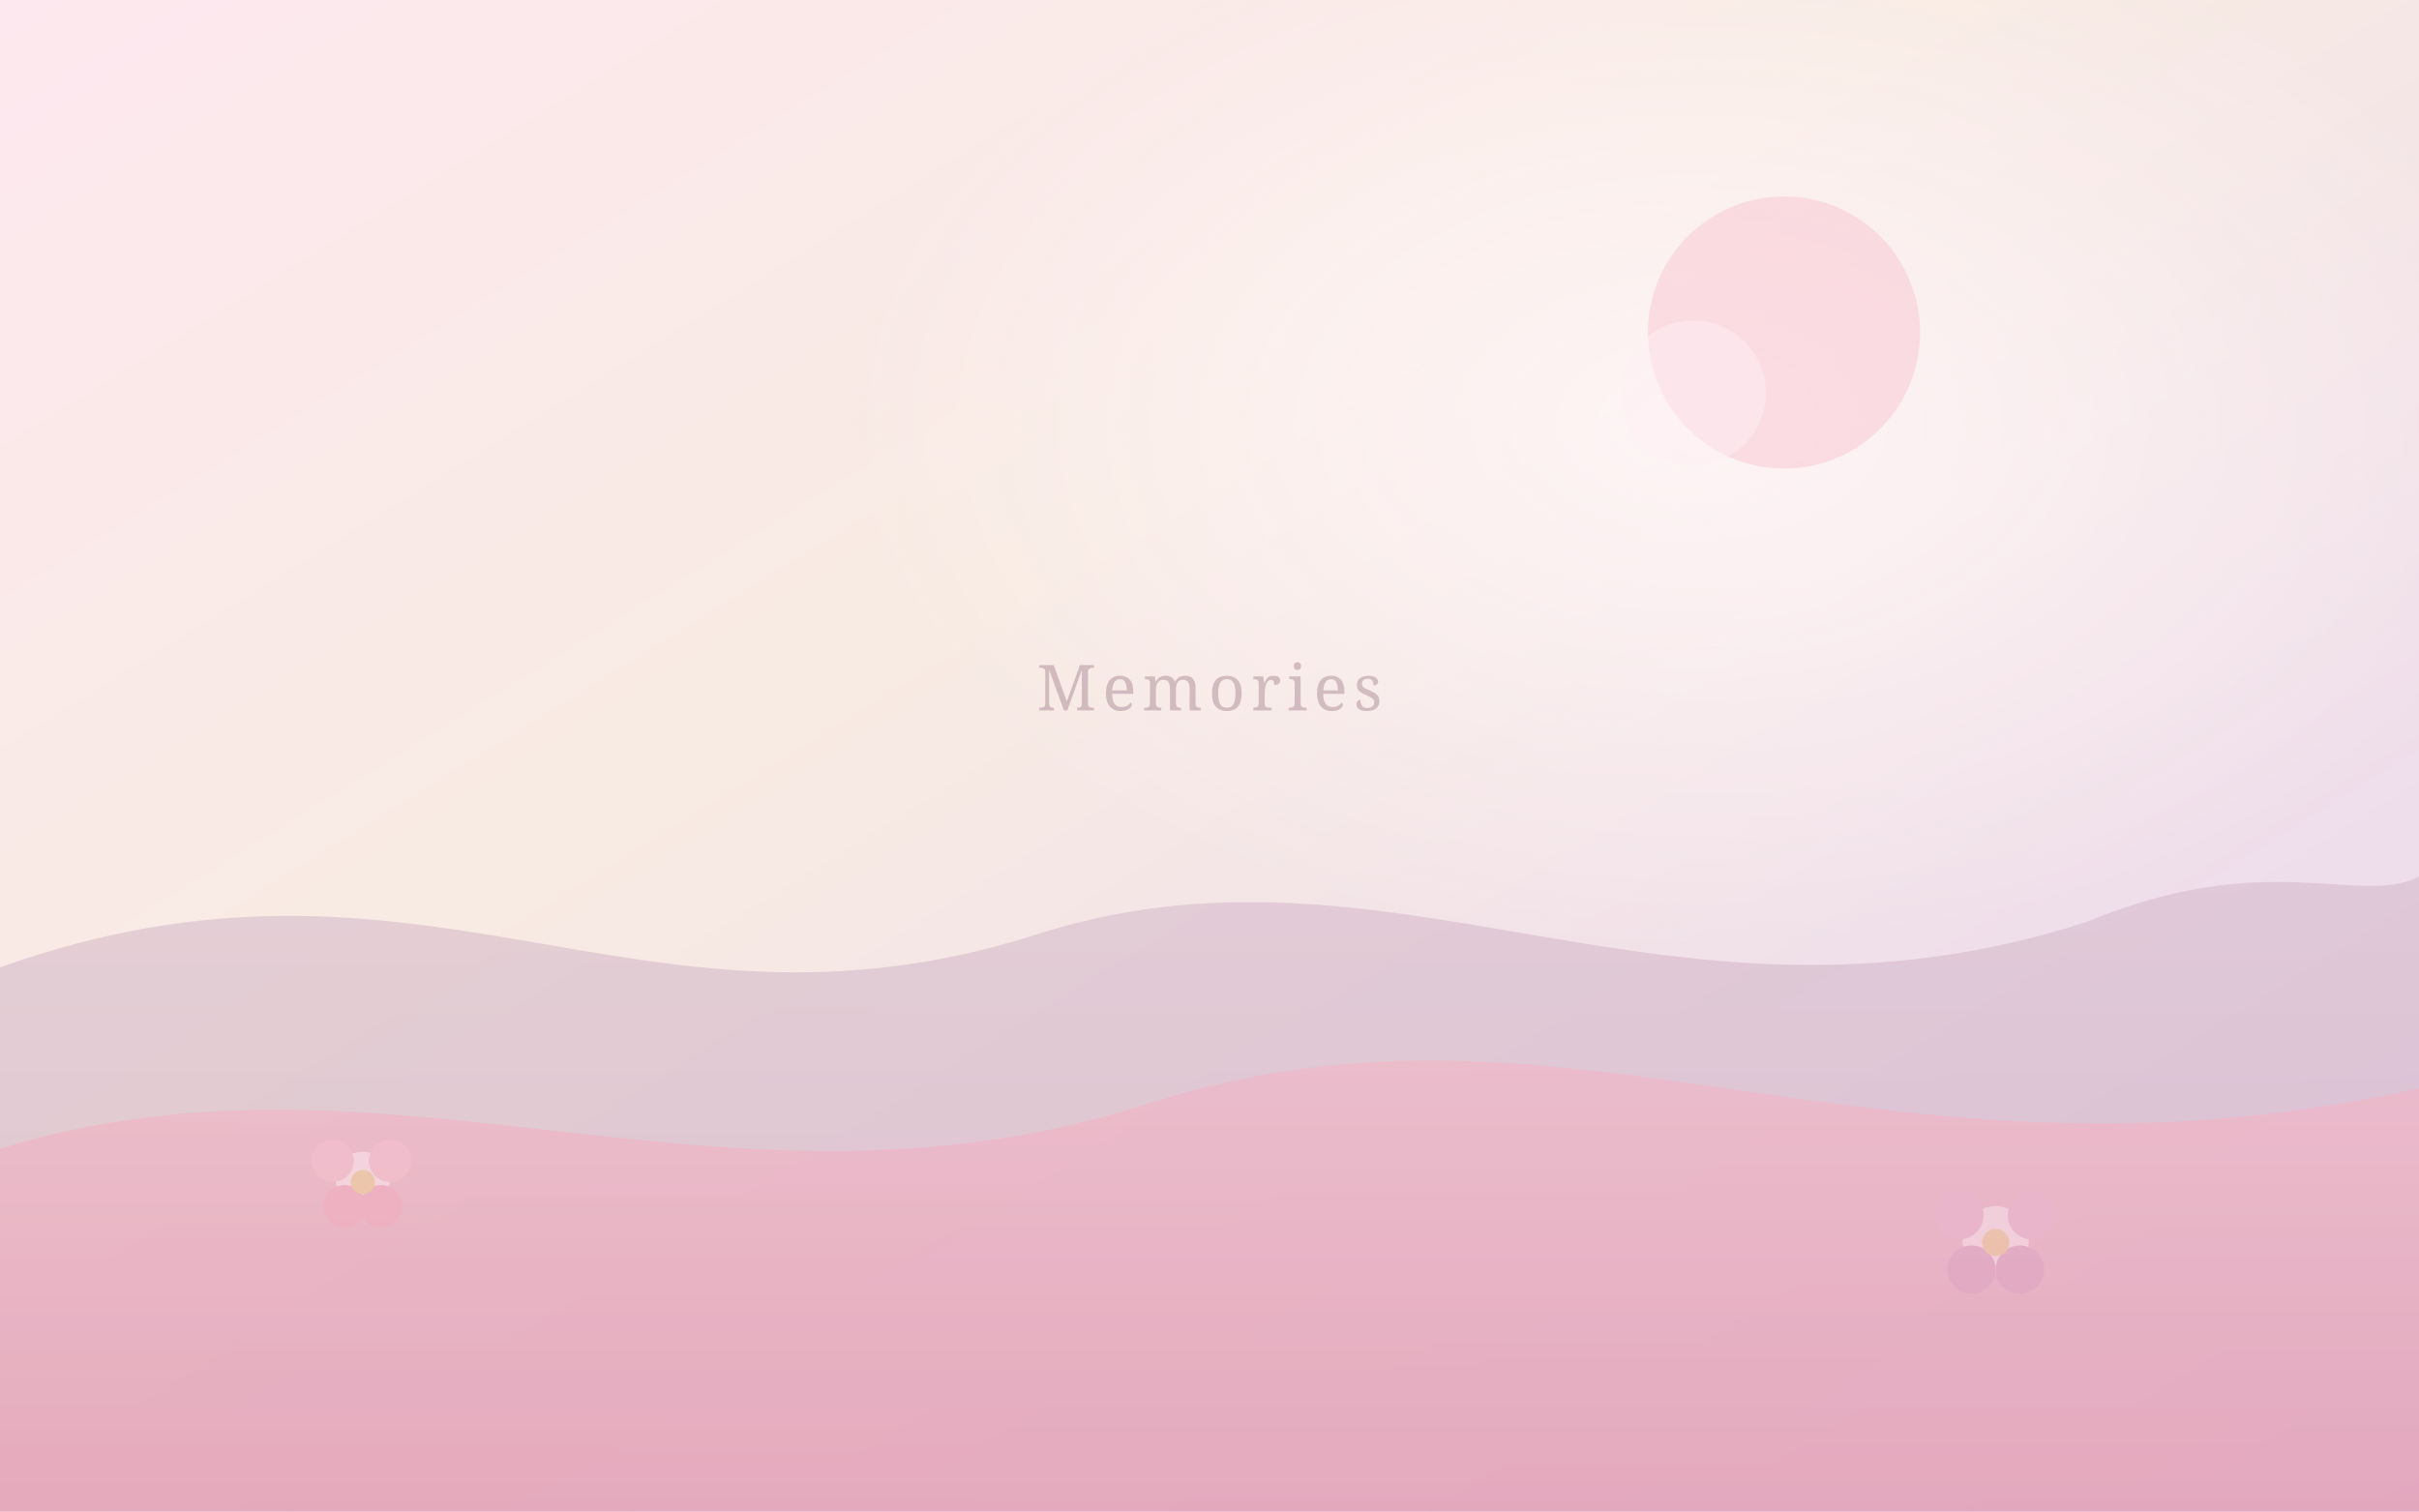
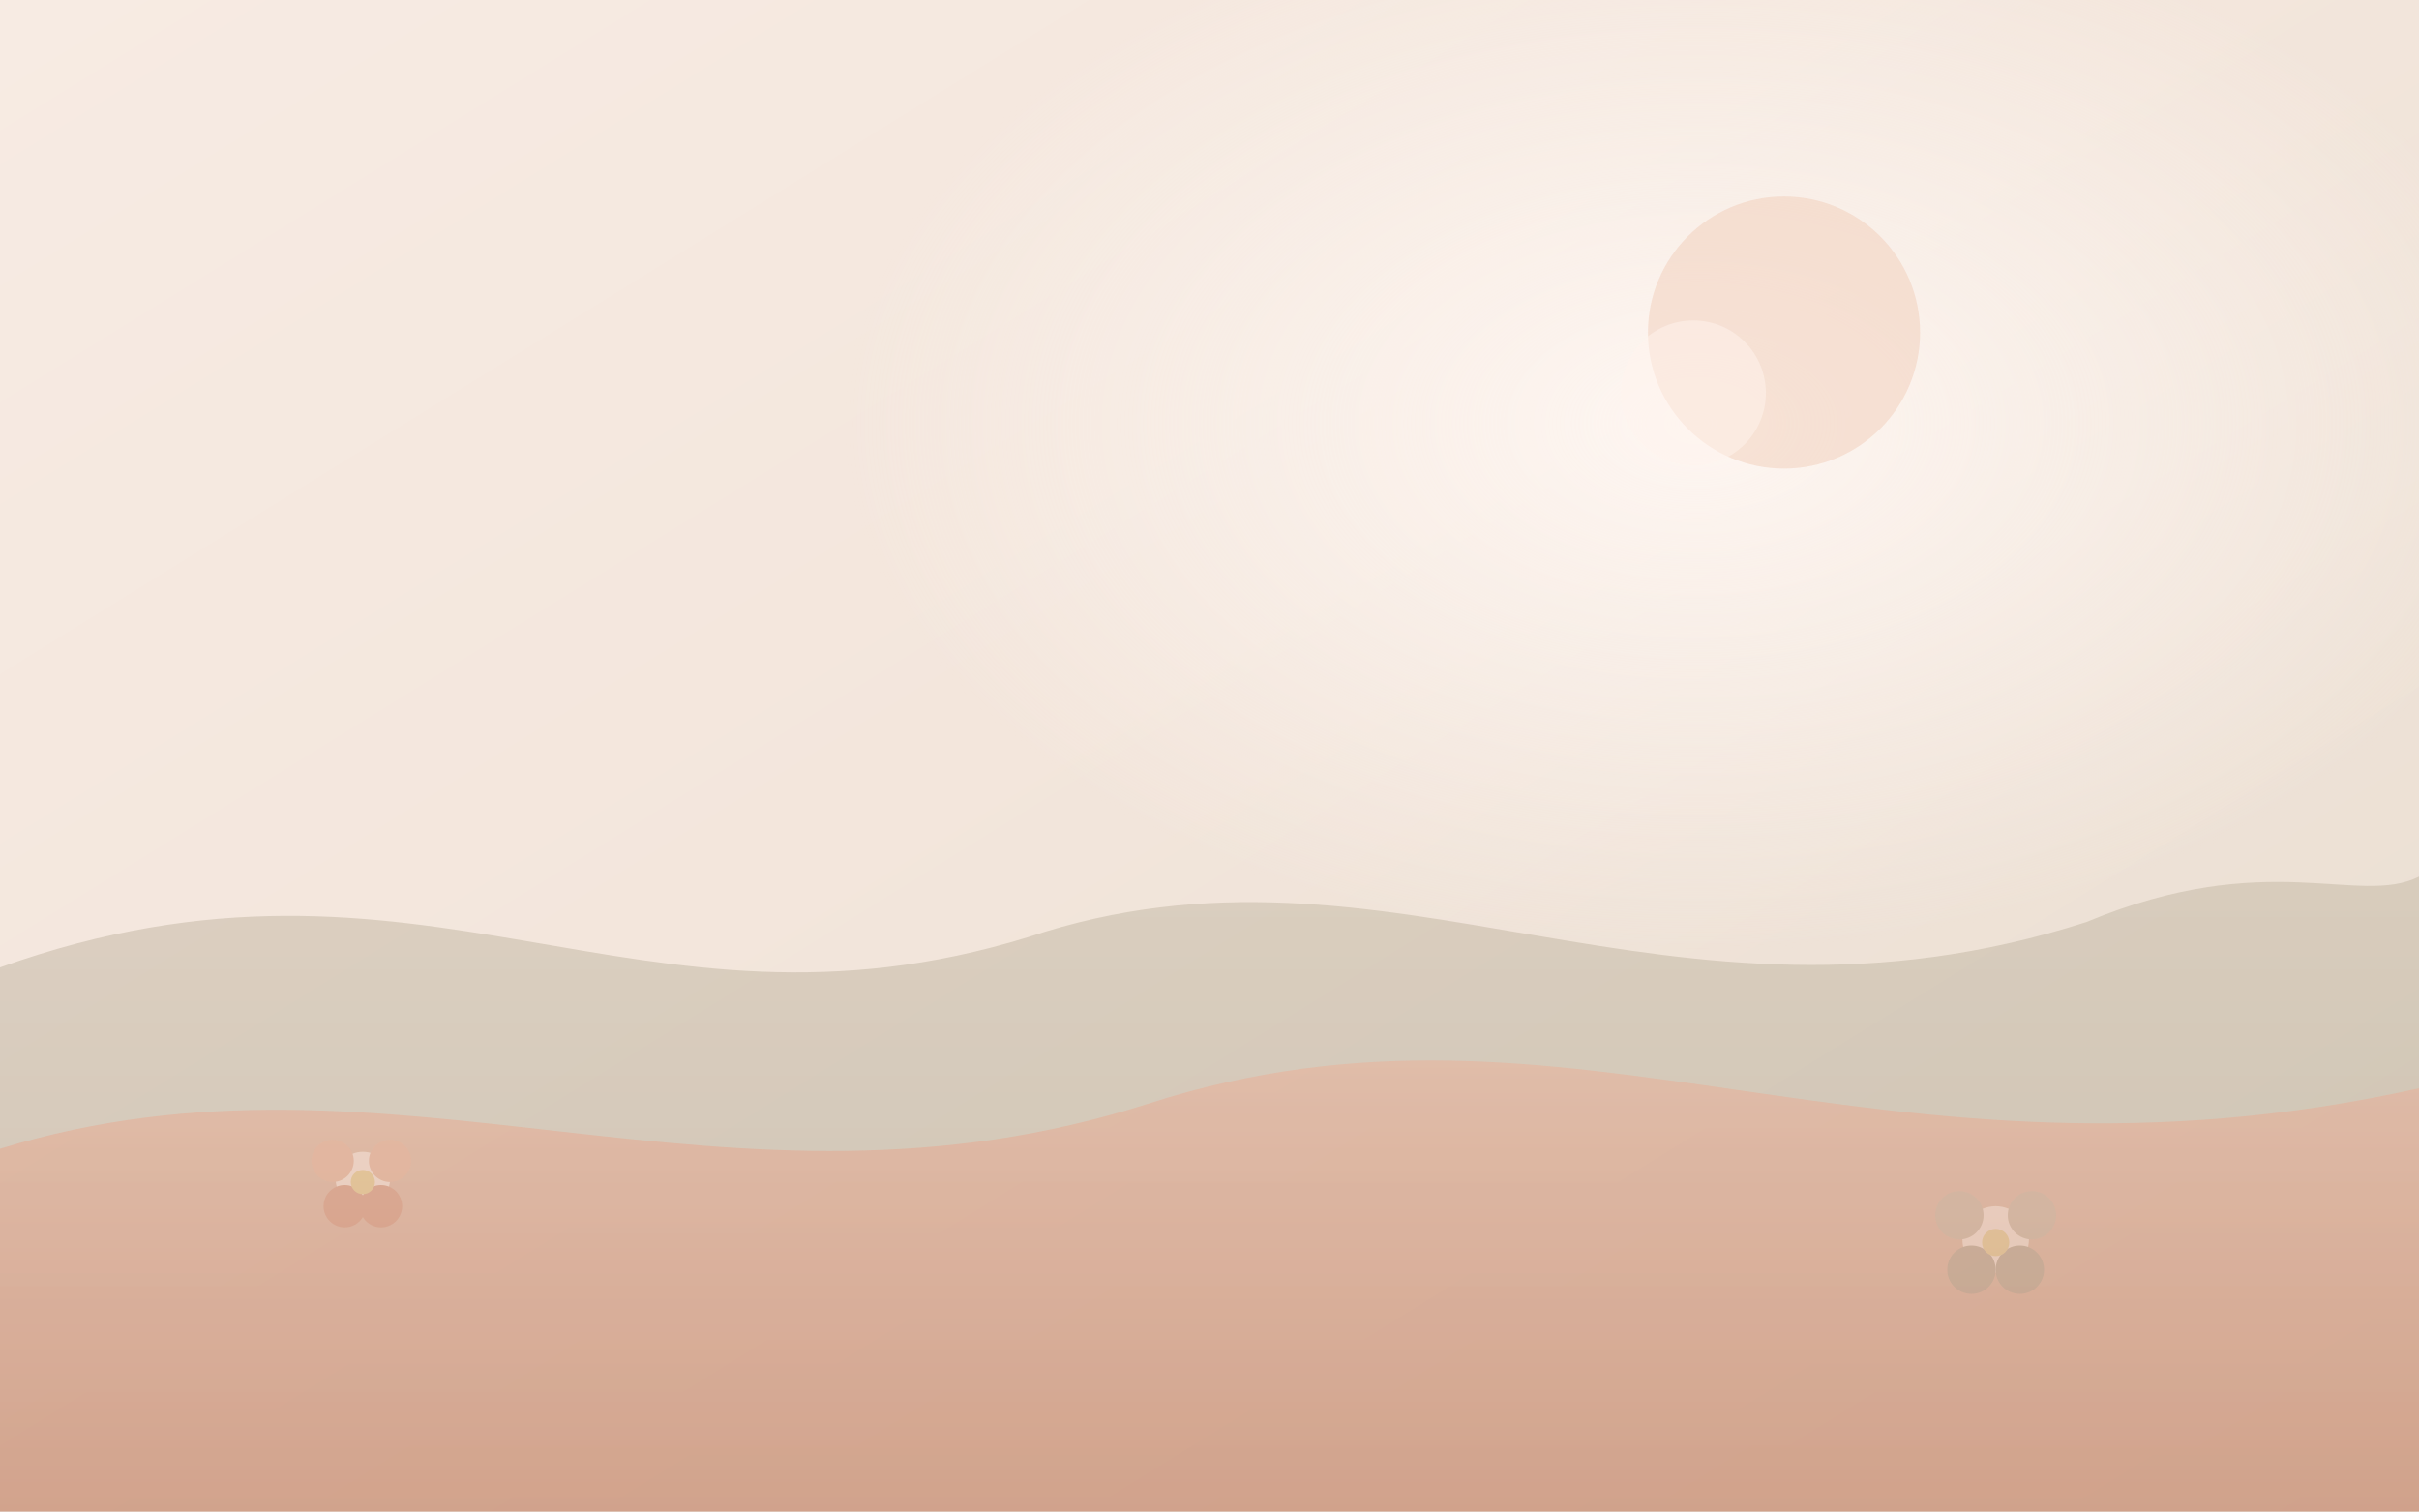
- <svg xmlns="http://www.w3.org/2000/svg" width="1600" height="1000" viewBox="0 0 1600 1000" role="img" aria-label="Soft blush travel background">
+ <svg xmlns="http://www.w3.org/2000/svg" width="1600" height="1000" viewBox="0 0 1600 1000" role="img" aria-label="Soft peach travel background">
  <defs>
    <linearGradient id="sky" x1="0" y1="0" x2="1" y2="1">
-       <stop offset="0%" stop-color="#fde8ef" />
-       <stop offset="40%" stop-color="#f8ebe3" />
-       <stop offset="100%" stop-color="#e8d5f0" />
+       <stop offset="0%" stop-color="#f7ebe3" />
+       <stop offset="45%" stop-color="#f3e6dc" />
+       <stop offset="100%" stop-color="#e8ddd0" />
    </linearGradient>
    <linearGradient id="hill" x1="0" y1="0" x2="0" y2="1">
-       <stop offset="0%" stop-color="#f0b8c8" />
-       <stop offset="100%" stop-color="#e8a0b5" />
+       <stop offset="0%" stop-color="#e6b59f" />
+       <stop offset="100%" stop-color="#d49278" />
    </linearGradient>
    <linearGradient id="hill2" x1="0" y1="0" x2="0" y2="1">
-       <stop offset="0%" stop-color="#d4b8c9" />
-       <stop offset="100%" stop-color="#c9a3b8" />
+       <stop offset="0%" stop-color="#c4b8a4" />
+       <stop offset="100%" stop-color="#a8a08c" />
    </linearGradient>
    <radialGradient id="glow" cx="70%" cy="28%" r="35%">
-       <stop offset="0%" stop-color="#fff6f8" stop-opacity="0.9" />
-       <stop offset="100%" stop-color="#fff6f8" stop-opacity="0" />
+       <stop offset="0%" stop-color="#fff8f4" stop-opacity="0.9" />
+       <stop offset="100%" stop-color="#fff8f4" stop-opacity="0" />
    </radialGradient>
  </defs>
  <rect width="1600" height="1000" fill="url(#sky)" />
  <rect width="1600" height="1000" fill="url(#glow)" />
-   <circle cx="1180" cy="220" r="90" fill="#f7c9d4" opacity="0.55" />
-   <circle cx="1120" cy="260" r="48" fill="#fff0f4" opacity="0.5" />
-   <path d="M0 640 C280 540 420 700 680 620 C920 540 1100 700 1380 610 C1500 560 1560 600 1600 580 L1600 1000 L0 1000 Z" fill="url(#hill2)" opacity="0.55" />
-   <path d="M0 760 C260 680 480 820 760 730 C1040 640 1240 800 1600 720 L1600 1000 L0 1000 Z" fill="url(#hill)" opacity="0.7" />
-   <g opacity="0.45">
-     <circle cx="240" cy="780" r="18" fill="#fff5f8" />
-     <circle cx="220" cy="768" r="14" fill="#f8c2d0" />
-     <circle cx="258" cy="768" r="14" fill="#f8c2d0" />
-     <circle cx="228" cy="798" r="14" fill="#f3a9bc" />
-     <circle cx="252" cy="798" r="14" fill="#f3a9bc" />
-     <circle cx="240" cy="782" r="8" fill="#f0d48a" />
+   <circle cx="1180" cy="220" r="90" fill="#f0c9b4" opacity="0.45" />
+   <circle cx="1120" cy="260" r="48" fill="#fff4ee" opacity="0.5" />
+   <path d="M0 640 C280 540 420 700 680 620 C920 540 1100 700 1380 610 C1500 560 1560 600 1600 580 L1600 1000 L0 1000 Z" fill="url(#hill2)" opacity="0.5" />
+   <path d="M0 760 C260 680 480 820 760 730 C1040 640 1240 800 1600 720 L1600 1000 L0 1000 Z" fill="url(#hill)" opacity="0.65" />
+   <g opacity="0.4">
+     <circle cx="240" cy="780" r="18" fill="#fff6f0" />
+     <circle cx="220" cy="768" r="14" fill="#e8b49c" />
+     <circle cx="258" cy="768" r="14" fill="#e8b49c" />
+     <circle cx="228" cy="798" r="14" fill="#d49278" />
+     <circle cx="252" cy="798" r="14" fill="#d49278" />
+     <circle cx="240" cy="782" r="8" fill="#e8d48a" />
  </g>
-   <g opacity="0.4">
-     <circle cx="1320" cy="820" r="22" fill="#fff5f8" />
-     <circle cx="1296" cy="804" r="16" fill="#e8b4d0" />
-     <circle cx="1344" cy="804" r="16" fill="#e8b4d0" />
-     <circle cx="1304" cy="840" r="16" fill="#d9a0c0" />
-     <circle cx="1336" cy="840" r="16" fill="#d9a0c0" />
-     <circle cx="1320" cy="822" r="9" fill="#f0d48a" />
+   <g opacity="0.35">
+     <circle cx="1320" cy="820" r="22" fill="#fff6f0" />
+     <circle cx="1296" cy="804" r="16" fill="#c4b8a4" />
+     <circle cx="1344" cy="804" r="16" fill="#c4b8a4" />
+     <circle cx="1304" cy="840" r="16" fill="#a8a08c" />
+     <circle cx="1336" cy="840" r="16" fill="#a8a08c" />
+     <circle cx="1320" cy="822" r="9" fill="#e8d48a" />
  </g>
-   <text x="800" y="470" text-anchor="middle" fill="#8a6274" font-family="Georgia, serif" font-size="42" opacity="0.35" letter-spacing="4">Memories</text>
</svg>
